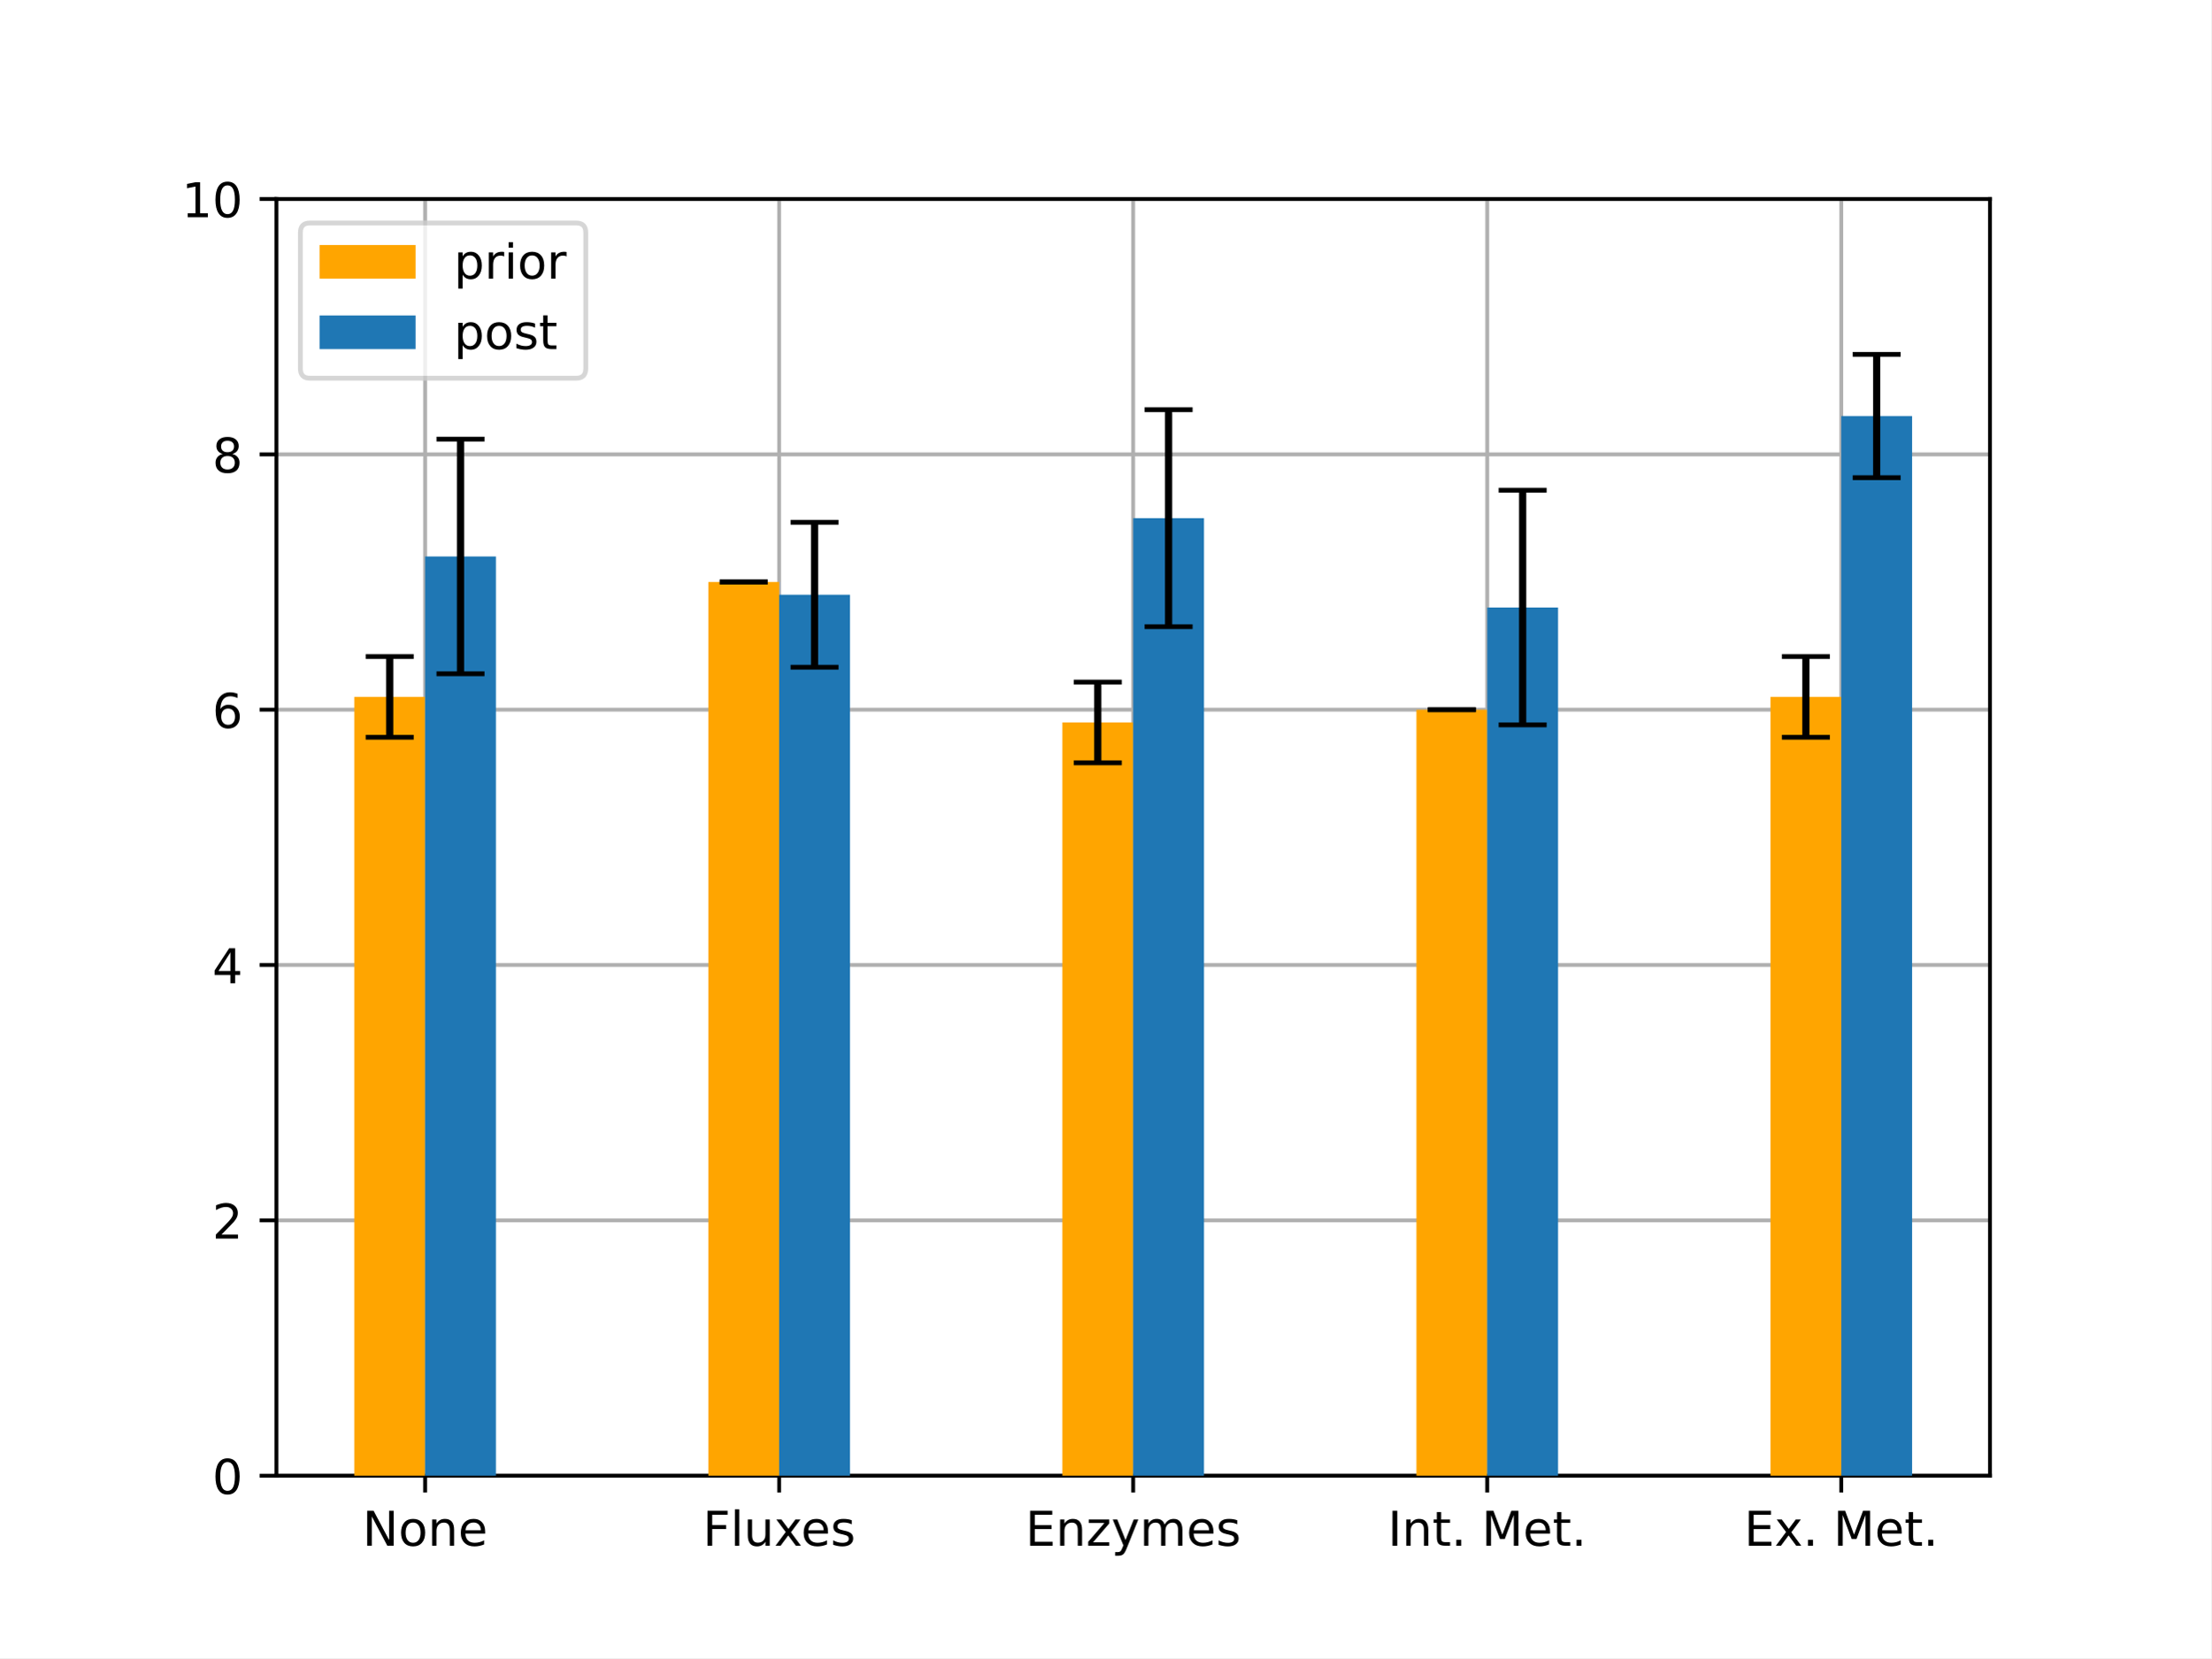
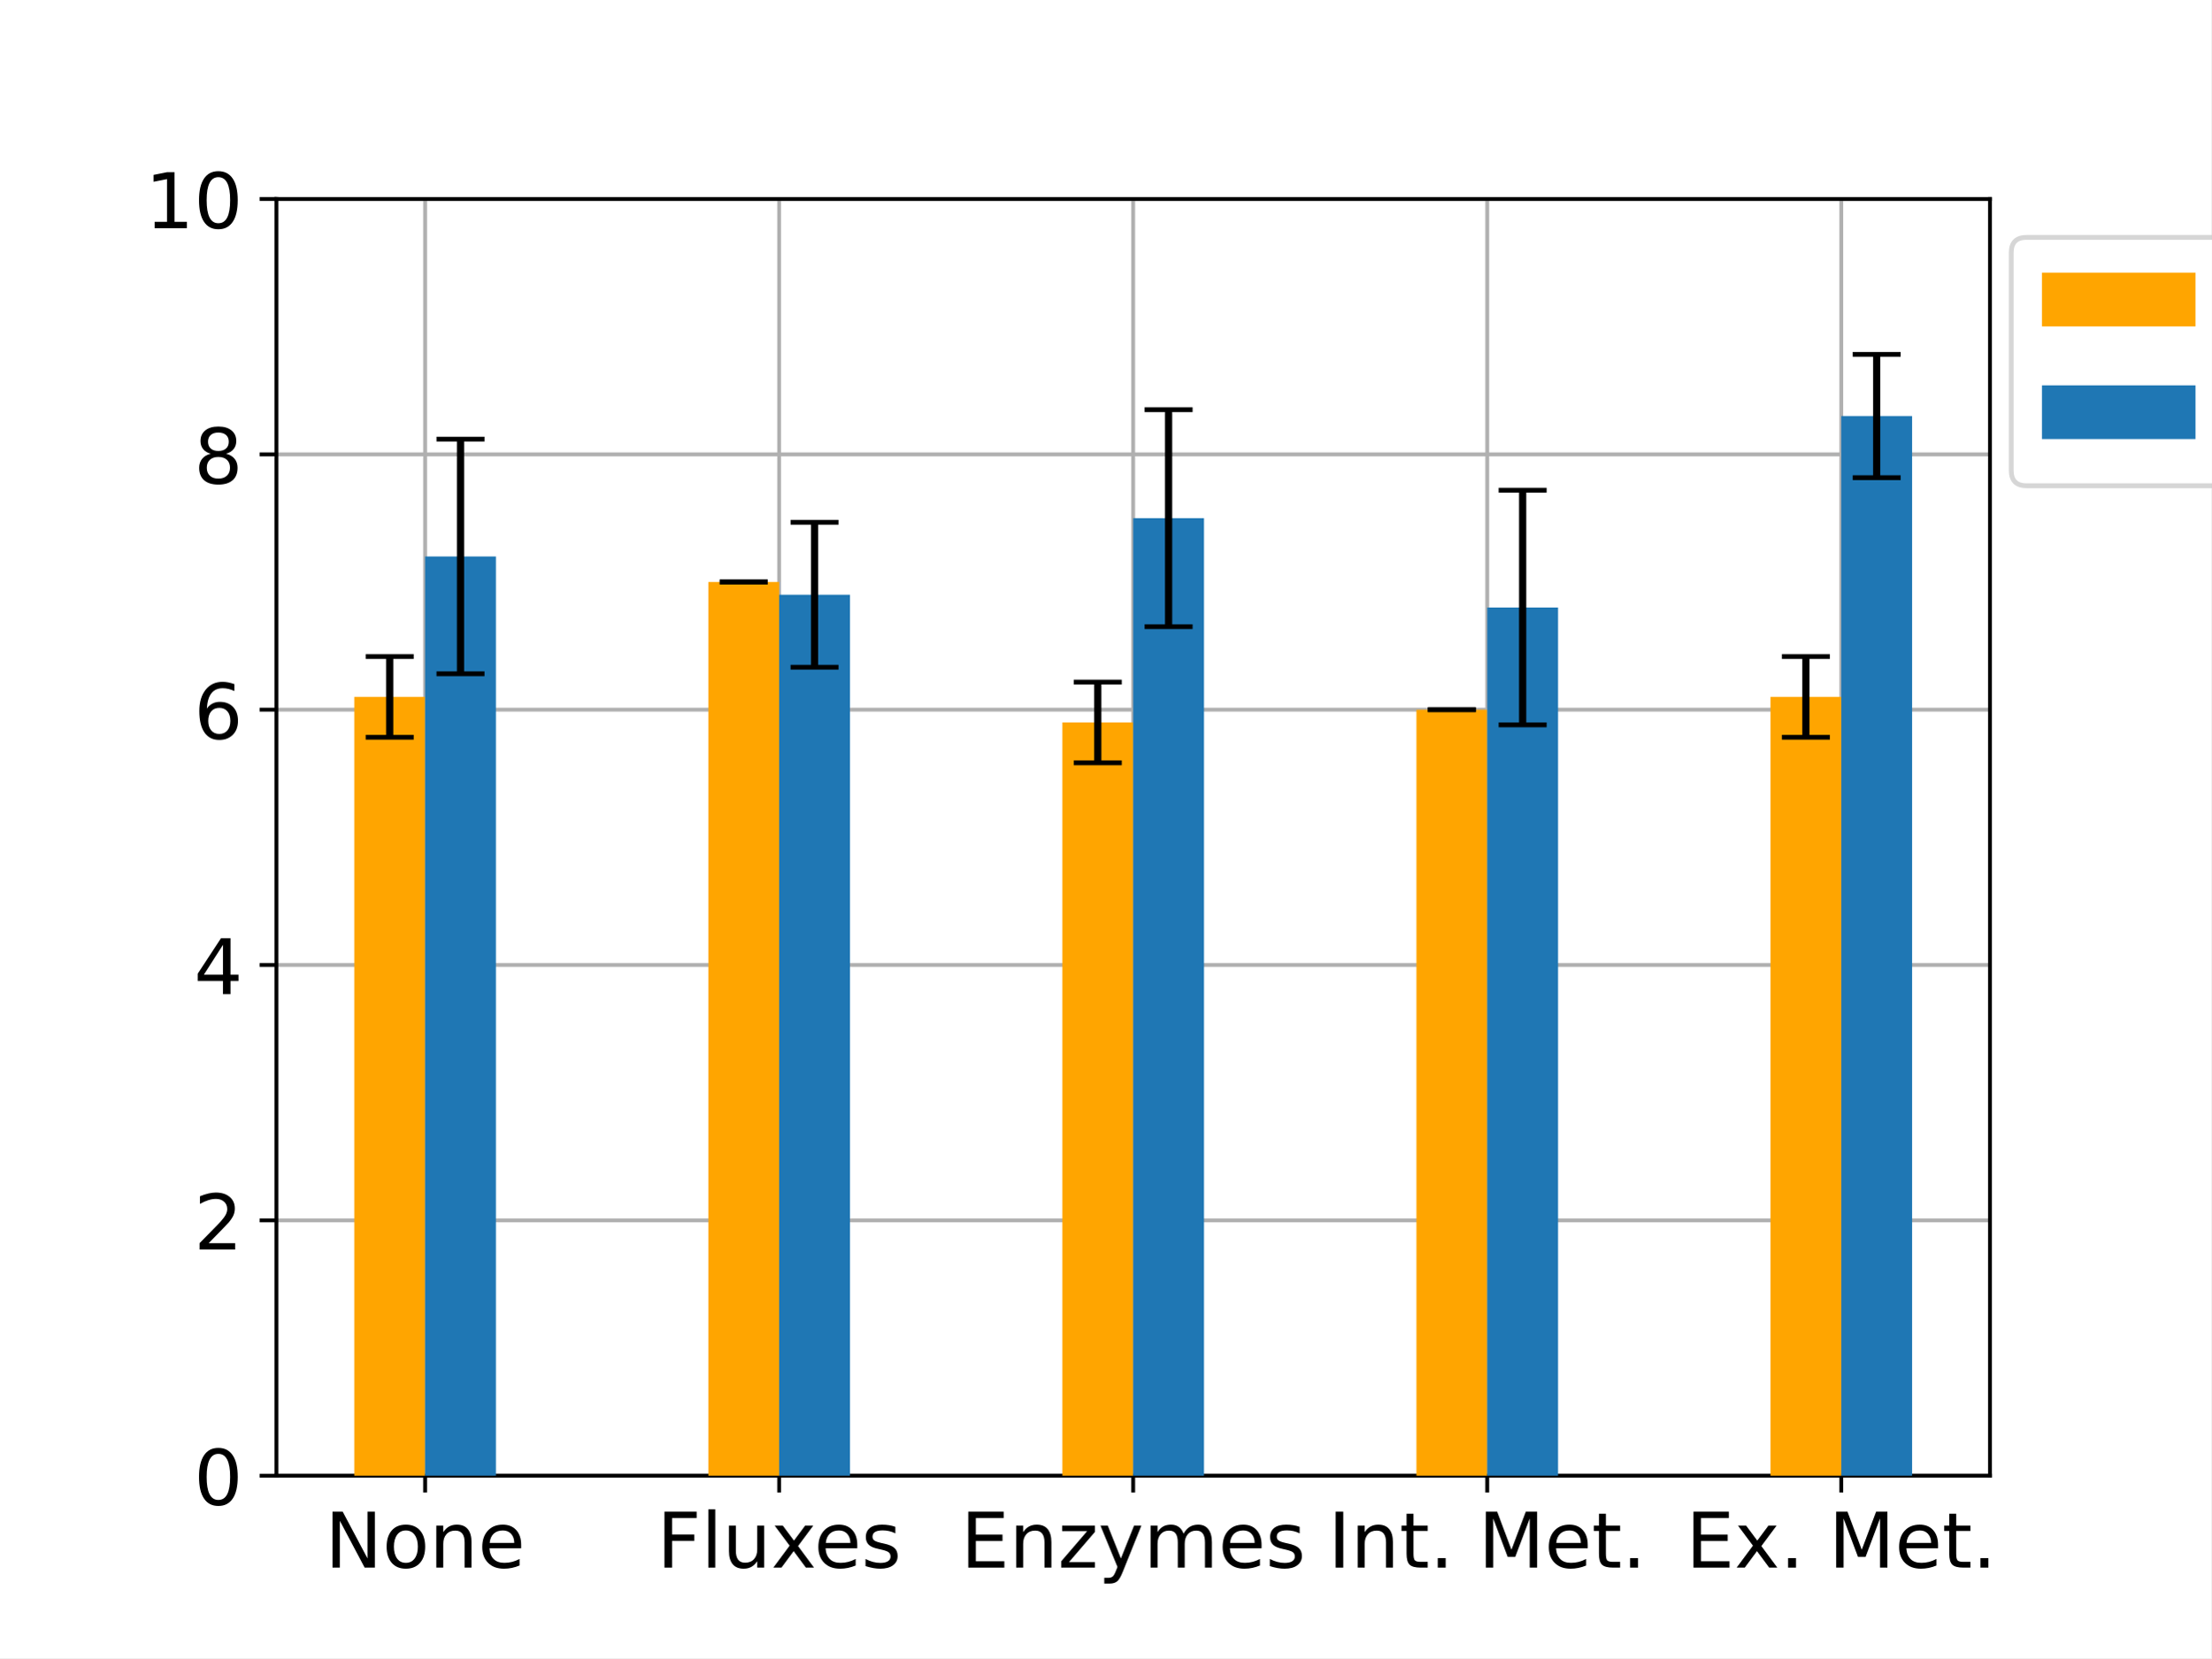
<svg xmlns="http://www.w3.org/2000/svg" xmlns:xlink="http://www.w3.org/1999/xlink" width="460.8pt" height="345.6pt" viewBox="0 0 460.8 345.6" version="1.1">
  <defs>
    <style type="text/css">*{stroke-linejoin: round; stroke-linecap: butt}</style>
  </defs>
  <g id="figure_1">
    <g id="patch_1">
      <path d="M 0 345.6  L 460.8 345.6  L 460.8 0  L 0 0  z " style="fill: #ffffff" />
    </g>
    <g id="axes_1">
      <g id="patch_2">
        <path d="M 57.6 307.584  L 414.72 307.584  L 414.72 41.472  L 57.6 41.472  z " style="fill: #ffffff" />
      </g>
      <g id="matplotlib.axis_1">
        <g id="xtick_1">
          <g id="line2d_1">
-             <path d="M 88.59 307.584  L 88.59 41.472  " clip-path="url(#p00ed1d4e71)" style="fill: none; stroke: #b0b0b0; stroke-width: 0.8; stroke-linecap: square" />
+             <path d="M 88.59 307.584  L 88.59 41.472  " clip-path="url(#p4024c26df8)" style="fill: none; stroke: #b0b0b0; stroke-width: 0.8; stroke-linecap: square" />
          </g>
          <g id="line2d_2">
            <defs>
-               <path id="md789955897" d="M 0 0  L 0 3.5  " style="stroke: #000000; stroke-width: 0.8" />
+               <path id="m2a6e22669e" d="M 0 0  L 0 3.5  " style="stroke: #000000; stroke-width: 0.8" />
            </defs>
            <g>
-               <use xlink:href="#md789955897" x="88.59" y="307.584" style="stroke: #000000; stroke-width: 0.8" />
+               <use xlink:href="#m2a6e22669e" x="88.59" y="307.584" style="stroke: #000000; stroke-width: 0.8" />
            </g>
          </g>
          <g id="text_1">
-             <g transform="translate(75.54444 322.1824) scale(0.1 -0.1)">
+             <g transform="translate(67.71725 326.7415) scale(0.16 -0.16)">
              <defs>
                <path id="DejaVuSans-4e" d="M 628 4666  L 1478 4666  L 3547 763  L 3547 4666  L 4159 4666  L 4159 0  L 3309 0  L 1241 3903  L 1241 0  L 628 0  L 628 4666  z " transform="scale(0.015625)" />
                <path id="DejaVuSans-6f" d="M 1959 3097  Q 1497 3097 1228 2736  Q 959 2375 959 1747  Q 959 1119 1226 758  Q 1494 397 1959 397  Q 2419 397 2687 759  Q 2956 1122 2956 1747  Q 2956 2369 2687 2733  Q 2419 3097 1959 3097  z M 1959 3584  Q 2709 3584 3137 3096  Q 3566 2609 3566 1747  Q 3566 888 3137 398  Q 2709 -91 1959 -91  Q 1206 -91 779 398  Q 353 888 353 1747  Q 353 2609 779 3096  Q 1206 3584 1959 3584  z " transform="scale(0.015625)" />
                <path id="DejaVuSans-6e" d="M 3513 2113  L 3513 0  L 2938 0  L 2938 2094  Q 2938 2591 2744 2837  Q 2550 3084 2163 3084  Q 1697 3084 1428 2787  Q 1159 2491 1159 1978  L 1159 0  L 581 0  L 581 3500  L 1159 3500  L 1159 2956  Q 1366 3272 1645 3428  Q 1925 3584 2291 3584  Q 2894 3584 3203 3211  Q 3513 2838 3513 2113  z " transform="scale(0.015625)" />
                <path id="DejaVuSans-65" d="M 3597 1894  L 3597 1613  L 953 1613  Q 991 1019 1311 708  Q 1631 397 2203 397  Q 2534 397 2845 478  Q 3156 559 3463 722  L 3463 178  Q 3153 47 2828 -22  Q 2503 -91 2169 -91  Q 1331 -91 842 396  Q 353 884 353 1716  Q 353 2575 817 3079  Q 1281 3584 2069 3584  Q 2775 3584 3186 3129  Q 3597 2675 3597 1894  z M 3022 2063  Q 3016 2534 2758 2815  Q 2500 3097 2075 3097  Q 1594 3097 1305 2825  Q 1016 2553 972 2059  L 3022 2063  z " transform="scale(0.015625)" />
              </defs>
              <use xlink:href="#DejaVuSans-4e" />
              <use xlink:href="#DejaVuSans-6f" x="74.805" />
              <use xlink:href="#DejaVuSans-6e" x="135.986" />
              <use xlink:href="#DejaVuSans-65" x="199.365" />
            </g>
          </g>
        </g>
        <g id="xtick_2">
          <g id="line2d_3">
-             <path d="M 162.375 307.584  L 162.375 41.472  " clip-path="url(#p00ed1d4e71)" style="fill: none; stroke: #b0b0b0; stroke-width: 0.8; stroke-linecap: square" />
+             <path d="M 162.375 307.584  L 162.375 41.472  " clip-path="url(#p4024c26df8)" style="fill: none; stroke: #b0b0b0; stroke-width: 0.8; stroke-linecap: square" />
          </g>
          <g id="line2d_4">
            <g>
-               <use xlink:href="#md789955897" x="162.375" y="307.584" style="stroke: #000000; stroke-width: 0.8" />
+               <use xlink:href="#m2a6e22669e" x="162.375" y="307.584" style="stroke: #000000; stroke-width: 0.8" />
            </g>
          </g>
          <g id="text_2">
-             <g transform="translate(146.4569 322.1824) scale(0.1 -0.1)">
+             <g transform="translate(136.9061 326.7415) scale(0.16 -0.16)">
              <defs>
                <path id="DejaVuSans-46" d="M 628 4666  L 3309 4666  L 3309 4134  L 1259 4134  L 1259 2759  L 3109 2759  L 3109 2228  L 1259 2228  L 1259 0  L 628 0  L 628 4666  z " transform="scale(0.015625)" />
                <path id="DejaVuSans-6c" d="M 603 4863  L 1178 4863  L 1178 0  L 603 0  L 603 4863  z " transform="scale(0.015625)" />
                <path id="DejaVuSans-75" d="M 544 1381  L 544 3500  L 1119 3500  L 1119 1403  Q 1119 906 1312 657  Q 1506 409 1894 409  Q 2359 409 2629 706  Q 2900 1003 2900 1516  L 2900 3500  L 3475 3500  L 3475 0  L 2900 0  L 2900 538  Q 2691 219 2414 64  Q 2138 -91 1772 -91  Q 1169 -91 856 284  Q 544 659 544 1381  z M 1991 3584  L 1991 3584  z " transform="scale(0.015625)" />
                <path id="DejaVuSans-78" d="M 3513 3500  L 2247 1797  L 3578 0  L 2900 0  L 1881 1375  L 863 0  L 184 0  L 1544 1831  L 300 3500  L 978 3500  L 1906 2253  L 2834 3500  L 3513 3500  z " transform="scale(0.015625)" />
                <path id="DejaVuSans-73" d="M 2834 3397  L 2834 2853  Q 2591 2978 2328 3040  Q 2066 3103 1784 3103  Q 1356 3103 1142 2972  Q 928 2841 928 2578  Q 928 2378 1081 2264  Q 1234 2150 1697 2047  L 1894 2003  Q 2506 1872 2764 1633  Q 3022 1394 3022 966  Q 3022 478 2636 193  Q 2250 -91 1575 -91  Q 1294 -91 989 -36  Q 684 19 347 128  L 347 722  Q 666 556 975 473  Q 1284 391 1588 391  Q 1994 391 2212 530  Q 2431 669 2431 922  Q 2431 1156 2273 1281  Q 2116 1406 1581 1522  L 1381 1569  Q 847 1681 609 1914  Q 372 2147 372 2553  Q 372 3047 722 3315  Q 1072 3584 1716 3584  Q 2034 3584 2315 3537  Q 2597 3491 2834 3397  z " transform="scale(0.015625)" />
              </defs>
              <use xlink:href="#DejaVuSans-46" />
              <use xlink:href="#DejaVuSans-6c" x="57.52" />
              <use xlink:href="#DejaVuSans-75" x="85.303" />
              <use xlink:href="#DejaVuSans-78" x="148.682" />
              <use xlink:href="#DejaVuSans-65" x="204.736" />
              <use xlink:href="#DejaVuSans-73" x="266.26" />
            </g>
          </g>
        </g>
        <g id="xtick_3">
          <g id="line2d_5">
-             <path d="M 236.16 307.584  L 236.16 41.472  " clip-path="url(#p00ed1d4e71)" style="fill: none; stroke: #b0b0b0; stroke-width: 0.8; stroke-linecap: square" />
+             <path d="M 236.16 307.584  L 236.16 41.472  " clip-path="url(#p4024c26df8)" style="fill: none; stroke: #b0b0b0; stroke-width: 0.8; stroke-linecap: square" />
          </g>
          <g id="line2d_6">
            <g>
-               <use xlink:href="#md789955897" x="236.16" y="307.584" style="stroke: #000000; stroke-width: 0.8" />
+               <use xlink:href="#m2a6e22669e" x="236.16" y="307.584" style="stroke: #000000; stroke-width: 0.8" />
            </g>
          </g>
          <g id="text_3">
-             <g transform="translate(213.6967 322.1824) scale(0.1 -0.1)">
+             <g transform="translate(200.2188 326.7415) scale(0.16 -0.16)">
              <defs>
                <path id="DejaVuSans-45" d="M 628 4666  L 3578 4666  L 3578 4134  L 1259 4134  L 1259 2753  L 3481 2753  L 3481 2222  L 1259 2222  L 1259 531  L 3634 531  L 3634 0  L 628 0  L 628 4666  z " transform="scale(0.015625)" />
                <path id="DejaVuSans-7a" d="M 353 3500  L 3084 3500  L 3084 2975  L 922 459  L 3084 459  L 3084 0  L 275 0  L 275 525  L 2438 3041  L 353 3041  L 353 3500  z " transform="scale(0.015625)" />
                <path id="DejaVuSans-79" d="M 2059 -325  Q 1816 -950 1584 -1140  Q 1353 -1331 966 -1331  L 506 -1331  L 506 -850  L 844 -850  Q 1081 -850 1212 -737  Q 1344 -625 1503 -206  L 1606 56  L 191 3500  L 800 3500  L 1894 763  L 2988 3500  L 3597 3500  L 2059 -325  z " transform="scale(0.015625)" />
                <path id="DejaVuSans-6d" d="M 3328 2828  Q 3544 3216 3844 3400  Q 4144 3584 4550 3584  Q 5097 3584 5394 3201  Q 5691 2819 5691 2113  L 5691 0  L 5113 0  L 5113 2094  Q 5113 2597 4934 2840  Q 4756 3084 4391 3084  Q 3944 3084 3684 2787  Q 3425 2491 3425 1978  L 3425 0  L 2847 0  L 2847 2094  Q 2847 2600 2669 2842  Q 2491 3084 2119 3084  Q 1678 3084 1418 2786  Q 1159 2488 1159 1978  L 1159 0  L 581 0  L 581 3500  L 1159 3500  L 1159 2956  Q 1356 3278 1631 3431  Q 1906 3584 2284 3584  Q 2666 3584 2933 3390  Q 3200 3197 3328 2828  z " transform="scale(0.015625)" />
              </defs>
              <use xlink:href="#DejaVuSans-45" />
              <use xlink:href="#DejaVuSans-6e" x="63.184" />
              <use xlink:href="#DejaVuSans-7a" x="126.562" />
              <use xlink:href="#DejaVuSans-79" x="179.053" />
              <use xlink:href="#DejaVuSans-6d" x="238.232" />
              <use xlink:href="#DejaVuSans-65" x="335.645" />
              <use xlink:href="#DejaVuSans-73" x="397.168" />
            </g>
          </g>
        </g>
        <g id="xtick_4">
          <g id="line2d_7">
-             <path d="M 309.945 307.584  L 309.945 41.472  " clip-path="url(#p00ed1d4e71)" style="fill: none; stroke: #b0b0b0; stroke-width: 0.8; stroke-linecap: square" />
+             <path d="M 309.945 307.584  L 309.945 41.472  " clip-path="url(#p4024c26df8)" style="fill: none; stroke: #b0b0b0; stroke-width: 0.8; stroke-linecap: square" />
          </g>
          <g id="line2d_8">
            <g>
-               <use xlink:href="#md789955897" x="309.945" y="307.584" style="stroke: #000000; stroke-width: 0.8" />
+               <use xlink:href="#m2a6e22669e" x="309.945" y="307.584" style="stroke: #000000; stroke-width: 0.8" />
            </g>
          </g>
          <g id="text_4">
-             <g transform="translate(289.2232 322.1824) scale(0.1 -0.1)">
+             <g transform="translate(276.7901 326.7415) scale(0.16 -0.16)">
              <defs>
                <path id="DejaVuSans-49" d="M 628 4666  L 1259 4666  L 1259 0  L 628 0  L 628 4666  z " transform="scale(0.015625)" />
                <path id="DejaVuSans-74" d="M 1172 4494  L 1172 3500  L 2356 3500  L 2356 3053  L 1172 3053  L 1172 1153  Q 1172 725 1289 603  Q 1406 481 1766 481  L 2356 481  L 2356 0  L 1766 0  Q 1100 0 847 248  Q 594 497 594 1153  L 594 3053  L 172 3053  L 172 3500  L 594 3500  L 594 4494  L 1172 4494  z " transform="scale(0.015625)" />
                <path id="DejaVuSans-2e" d="M 684 794  L 1344 794  L 1344 0  L 684 0  L 684 794  z " transform="scale(0.015625)" />
                <path id="DejaVuSans-20" transform="scale(0.015625)" />
                <path id="DejaVuSans-4d" d="M 628 4666  L 1569 4666  L 2759 1491  L 3956 4666  L 4897 4666  L 4897 0  L 4281 0  L 4281 4097  L 3078 897  L 2444 897  L 1241 4097  L 1241 0  L 628 0  L 628 4666  z " transform="scale(0.015625)" />
              </defs>
              <use xlink:href="#DejaVuSans-49" />
              <use xlink:href="#DejaVuSans-6e" x="29.492" />
              <use xlink:href="#DejaVuSans-74" x="92.871" />
              <use xlink:href="#DejaVuSans-2e" x="132.08" />
              <use xlink:href="#DejaVuSans-20" x="163.867" />
              <use xlink:href="#DejaVuSans-4d" x="195.654" />
              <use xlink:href="#DejaVuSans-65" x="281.934" />
              <use xlink:href="#DejaVuSans-74" x="343.457" />
              <use xlink:href="#DejaVuSans-2e" x="382.666" />
            </g>
          </g>
        </g>
        <g id="xtick_5">
          <g id="line2d_9">
-             <path d="M 383.73 307.584  L 383.73 41.472  " clip-path="url(#p00ed1d4e71)" style="fill: none; stroke: #b0b0b0; stroke-width: 0.8; stroke-linecap: square" />
+             <path d="M 383.73 307.584  L 383.73 41.472  " clip-path="url(#p4024c26df8)" style="fill: none; stroke: #b0b0b0; stroke-width: 0.8; stroke-linecap: square" />
          </g>
          <g id="line2d_10">
            <g>
-               <use xlink:href="#md789955897" x="383.73" y="307.584" style="stroke: #000000; stroke-width: 0.8" />
+               <use xlink:href="#m2a6e22669e" x="383.73" y="307.584" style="stroke: #000000; stroke-width: 0.8" />
            </g>
          </g>
          <g id="text_5">
-             <g transform="translate(363.4935 322.1824) scale(0.1 -0.1)">
+             <g transform="translate(351.3515 326.7415) scale(0.16 -0.16)">
              <use xlink:href="#DejaVuSans-45" />
              <use xlink:href="#DejaVuSans-78" x="63.184" />
              <use xlink:href="#DejaVuSans-2e" x="122.363" />
              <use xlink:href="#DejaVuSans-20" x="154.15" />
              <use xlink:href="#DejaVuSans-4d" x="185.938" />
              <use xlink:href="#DejaVuSans-65" x="272.217" />
              <use xlink:href="#DejaVuSans-74" x="333.74" />
              <use xlink:href="#DejaVuSans-2e" x="372.949" />
            </g>
          </g>
        </g>
      </g>
      <g id="matplotlib.axis_2">
        <g id="ytick_1">
          <g id="line2d_11">
-             <path d="M 57.6 307.584  L 414.72 307.584  " clip-path="url(#p00ed1d4e71)" style="fill: none; stroke: #b0b0b0; stroke-width: 0.8; stroke-linecap: square" />
+             <path d="M 57.6 307.584  L 414.72 307.584  " clip-path="url(#p4024c26df8)" style="fill: none; stroke: #b0b0b0; stroke-width: 0.8; stroke-linecap: square" />
          </g>
          <g id="line2d_12">
            <defs>
-               <path id="m2daf6166e7" d="M 0 0  L -3.5 0  " style="stroke: #000000; stroke-width: 0.8" />
+               <path id="m7ea36bc6ee" d="M 0 0  L -3.5 0  " style="stroke: #000000; stroke-width: 0.8" />
            </defs>
            <g>
-               <use xlink:href="#m2daf6166e7" x="57.6" y="307.584" style="stroke: #000000; stroke-width: 0.8" />
+               <use xlink:href="#m7ea36bc6ee" x="57.6" y="307.584" style="stroke: #000000; stroke-width: 0.8" />
            </g>
          </g>
          <g id="text_6">
-             <g transform="translate(44.2375 311.3832) scale(0.1 -0.1)">
+             <g transform="translate(40.42 313.6628) scale(0.16 -0.16)">
              <defs>
                <path id="DejaVuSans-30" d="M 2034 4250  Q 1547 4250 1301 3770  Q 1056 3291 1056 2328  Q 1056 1369 1301 889  Q 1547 409 2034 409  Q 2525 409 2770 889  Q 3016 1369 3016 2328  Q 3016 3291 2770 3770  Q 2525 4250 2034 4250  z M 2034 4750  Q 2819 4750 3233 4129  Q 3647 3509 3647 2328  Q 3647 1150 3233 529  Q 2819 -91 2034 -91  Q 1250 -91 836 529  Q 422 1150 422 2328  Q 422 3509 836 4129  Q 1250 4750 2034 4750  z " transform="scale(0.015625)" />
              </defs>
              <use xlink:href="#DejaVuSans-30" />
            </g>
          </g>
        </g>
        <g id="ytick_2">
          <g id="line2d_13">
-             <path d="M 57.6 254.362  L 414.72 254.362  " clip-path="url(#p00ed1d4e71)" style="fill: none; stroke: #b0b0b0; stroke-width: 0.8; stroke-linecap: square" />
+             <path d="M 57.6 254.362  L 414.72 254.362  " clip-path="url(#p4024c26df8)" style="fill: none; stroke: #b0b0b0; stroke-width: 0.8; stroke-linecap: square" />
          </g>
          <g id="line2d_14">
            <g>
-               <use xlink:href="#m2daf6166e7" x="57.6" y="254.362" style="stroke: #000000; stroke-width: 0.8" />
+               <use xlink:href="#m7ea36bc6ee" x="57.6" y="254.362" style="stroke: #000000; stroke-width: 0.8" />
            </g>
          </g>
          <g id="text_7">
-             <g transform="translate(44.2375 258.1608) scale(0.1 -0.1)">
+             <g transform="translate(40.42 260.4404) scale(0.16 -0.16)">
              <defs>
                <path id="DejaVuSans-32" d="M 1228 531  L 3431 531  L 3431 0  L 469 0  L 469 531  Q 828 903 1448 1529  Q 2069 2156 2228 2338  Q 2531 2678 2651 2914  Q 2772 3150 2772 3378  Q 2772 3750 2511 3984  Q 2250 4219 1831 4219  Q 1534 4219 1204 4116  Q 875 4013 500 3803  L 500 4441  Q 881 4594 1212 4672  Q 1544 4750 1819 4750  Q 2544 4750 2975 4387  Q 3406 4025 3406 3419  Q 3406 3131 3298 2873  Q 3191 2616 2906 2266  Q 2828 2175 2409 1742  Q 1991 1309 1228 531  z " transform="scale(0.015625)" />
              </defs>
              <use xlink:href="#DejaVuSans-32" />
            </g>
          </g>
        </g>
        <g id="ytick_3">
          <g id="line2d_15">
-             <path d="M 57.6 201.139  L 414.72 201.139  " clip-path="url(#p00ed1d4e71)" style="fill: none; stroke: #b0b0b0; stroke-width: 0.8; stroke-linecap: square" />
+             <path d="M 57.6 201.139  L 414.72 201.139  " clip-path="url(#p4024c26df8)" style="fill: none; stroke: #b0b0b0; stroke-width: 0.8; stroke-linecap: square" />
          </g>
          <g id="line2d_16">
            <g>
-               <use xlink:href="#m2daf6166e7" x="57.6" y="201.139" style="stroke: #000000; stroke-width: 0.8" />
+               <use xlink:href="#m7ea36bc6ee" x="57.6" y="201.139" style="stroke: #000000; stroke-width: 0.8" />
            </g>
          </g>
          <g id="text_8">
-             <g transform="translate(44.2375 204.9384) scale(0.1 -0.1)">
+             <g transform="translate(40.42 207.218) scale(0.16 -0.16)">
              <defs>
                <path id="DejaVuSans-34" d="M 2419 4116  L 825 1625  L 2419 1625  L 2419 4116  z M 2253 4666  L 3047 4666  L 3047 1625  L 3713 1625  L 3713 1100  L 3047 1100  L 3047 0  L 2419 0  L 2419 1100  L 313 1100  L 313 1709  L 2253 4666  z " transform="scale(0.015625)" />
              </defs>
              <use xlink:href="#DejaVuSans-34" />
            </g>
          </g>
        </g>
        <g id="ytick_4">
          <g id="line2d_17">
-             <path d="M 57.6 147.917  L 414.72 147.917  " clip-path="url(#p00ed1d4e71)" style="fill: none; stroke: #b0b0b0; stroke-width: 0.8; stroke-linecap: square" />
+             <path d="M 57.6 147.917  L 414.72 147.917  " clip-path="url(#p4024c26df8)" style="fill: none; stroke: #b0b0b0; stroke-width: 0.8; stroke-linecap: square" />
          </g>
          <g id="line2d_18">
            <g>
-               <use xlink:href="#m2daf6166e7" x="57.6" y="147.917" style="stroke: #000000; stroke-width: 0.8" />
+               <use xlink:href="#m7ea36bc6ee" x="57.6" y="147.917" style="stroke: #000000; stroke-width: 0.8" />
            </g>
          </g>
          <g id="text_9">
-             <g transform="translate(44.2375 151.716) scale(0.1 -0.1)">
+             <g transform="translate(40.42 153.9956) scale(0.16 -0.16)">
              <defs>
                <path id="DejaVuSans-36" d="M 2113 2584  Q 1688 2584 1439 2293  Q 1191 2003 1191 1497  Q 1191 994 1439 701  Q 1688 409 2113 409  Q 2538 409 2786 701  Q 3034 994 3034 1497  Q 3034 2003 2786 2293  Q 2538 2584 2113 2584  z M 3366 4563  L 3366 3988  Q 3128 4100 2886 4159  Q 2644 4219 2406 4219  Q 1781 4219 1451 3797  Q 1122 3375 1075 2522  Q 1259 2794 1537 2939  Q 1816 3084 2150 3084  Q 2853 3084 3261 2657  Q 3669 2231 3669 1497  Q 3669 778 3244 343  Q 2819 -91 2113 -91  Q 1303 -91 875 529  Q 447 1150 447 2328  Q 447 3434 972 4092  Q 1497 4750 2381 4750  Q 2619 4750 2861 4703  Q 3103 4656 3366 4563  z " transform="scale(0.015625)" />
              </defs>
              <use xlink:href="#DejaVuSans-36" />
            </g>
          </g>
        </g>
        <g id="ytick_5">
          <g id="line2d_19">
-             <path d="M 57.6 94.694  L 414.72 94.694  " clip-path="url(#p00ed1d4e71)" style="fill: none; stroke: #b0b0b0; stroke-width: 0.8; stroke-linecap: square" />
+             <path d="M 57.6 94.694  L 414.72 94.694  " clip-path="url(#p4024c26df8)" style="fill: none; stroke: #b0b0b0; stroke-width: 0.8; stroke-linecap: square" />
          </g>
          <g id="line2d_20">
            <g>
-               <use xlink:href="#m2daf6166e7" x="57.6" y="94.694" style="stroke: #000000; stroke-width: 0.8" />
+               <use xlink:href="#m7ea36bc6ee" x="57.6" y="94.694" style="stroke: #000000; stroke-width: 0.8" />
            </g>
          </g>
          <g id="text_10">
-             <g transform="translate(44.2375 98.49362) scale(0.1 -0.1)">
+             <g transform="translate(40.42 100.7732) scale(0.16 -0.16)">
              <defs>
                <path id="DejaVuSans-38" d="M 2034 2216  Q 1584 2216 1326 1975  Q 1069 1734 1069 1313  Q 1069 891 1326 650  Q 1584 409 2034 409  Q 2484 409 2743 651  Q 3003 894 3003 1313  Q 3003 1734 2745 1975  Q 2488 2216 2034 2216  z M 1403 2484  Q 997 2584 770 2862  Q 544 3141 544 3541  Q 544 4100 942 4425  Q 1341 4750 2034 4750  Q 2731 4750 3128 4425  Q 3525 4100 3525 3541  Q 3525 3141 3298 2862  Q 3072 2584 2669 2484  Q 3125 2378 3379 2068  Q 3634 1759 3634 1313  Q 3634 634 3220 271  Q 2806 -91 2034 -91  Q 1263 -91 848 271  Q 434 634 434 1313  Q 434 1759 690 2068  Q 947 2378 1403 2484  z M 1172 3481  Q 1172 3119 1398 2916  Q 1625 2713 2034 2713  Q 2441 2713 2670 2916  Q 2900 3119 2900 3481  Q 2900 3844 2670 4047  Q 2441 4250 2034 4250  Q 1625 4250 1398 4047  Q 1172 3844 1172 3481  z " transform="scale(0.015625)" />
              </defs>
              <use xlink:href="#DejaVuSans-38" />
            </g>
          </g>
        </g>
        <g id="ytick_6">
          <g id="line2d_21">
-             <path d="M 57.6 41.472  L 414.72 41.472  " clip-path="url(#p00ed1d4e71)" style="fill: none; stroke: #b0b0b0; stroke-width: 0.8; stroke-linecap: square" />
+             <path d="M 57.6 41.472  L 414.72 41.472  " clip-path="url(#p4024c26df8)" style="fill: none; stroke: #b0b0b0; stroke-width: 0.8; stroke-linecap: square" />
          </g>
          <g id="line2d_22">
            <g>
-               <use xlink:href="#m2daf6166e7" x="57.6" y="41.472" style="stroke: #000000; stroke-width: 0.8" />
+               <use xlink:href="#m7ea36bc6ee" x="57.6" y="41.472" style="stroke: #000000; stroke-width: 0.8" />
            </g>
          </g>
          <g id="text_11">
-             <g transform="translate(37.875 45.27122) scale(0.1 -0.1)">
+             <g transform="translate(30.24 47.55075) scale(0.16 -0.16)">
              <defs>
                <path id="DejaVuSans-31" d="M 794 531  L 1825 531  L 1825 4091  L 703 3866  L 703 4441  L 1819 4666  L 2450 4666  L 2450 531  L 3481 531  L 3481 0  L 794 0  L 794 531  z " transform="scale(0.015625)" />
              </defs>
              <use xlink:href="#DejaVuSans-31" />
              <use xlink:href="#DejaVuSans-30" x="63.623" />
            </g>
          </g>
        </g>
      </g>
      <g id="patch_3">
        <path d="M 57.6 307.584  L 57.6 41.472  " style="fill: none; stroke: #000000; stroke-width: 0.8; stroke-linejoin: miter; stroke-linecap: square" />
      </g>
      <g id="patch_4">
        <path d="M 414.72 307.584  L 414.72 41.472  " style="fill: none; stroke: #000000; stroke-width: 0.8; stroke-linejoin: miter; stroke-linecap: square" />
      </g>
      <g id="patch_5">
        <path d="M 57.6 307.584  L 414.72 307.584  " style="fill: none; stroke: #000000; stroke-width: 0.8; stroke-linejoin: miter; stroke-linecap: square" />
      </g>
      <g id="patch_6">
        <path d="M 57.6 41.472  L 414.72 41.472  " style="fill: none; stroke: #000000; stroke-width: 0.8; stroke-linejoin: miter; stroke-linecap: square" />
      </g>
      <g id="legend_1">
        <g id="patch_7">
-           <path d="M 64.6 78.828  L 120.067 78.828  Q 122.067 78.828 122.067 76.828  L 122.067 48.472  Q 122.067 46.472 120.067 46.472  L 64.6 46.472  Q 62.6 46.472 62.6 48.472  L 62.6 76.828  Q 62.6 78.828 64.6 78.828  z " style="fill: #ffffff; opacity: 0.8; stroke: #cccccc; stroke-linejoin: miter" />
+           <path d="M 422.349 101.242  L 511.096 101.242  Q 514.296 101.242 514.296 98.042  L 514.296 52.672  Q 514.296 49.472 511.096 49.472  L 422.349 49.472  Q 419.149 49.472 419.149 52.672  L 419.149 98.042  Q 419.149 101.242 422.349 101.242  z " style="fill: #ffffff; opacity: 0.8; stroke: #cccccc; stroke-linejoin: miter" />
        </g>
        <g id="patch_8">
-           <path d="M 66.6 58.07  L 86.6 58.07  L 86.6 51.07  L 66.6 51.07  z " style="fill: #ffa500" />
+           <path d="M 425.549 68.029  L 457.549 68.029  L 457.549 56.83  L 425.549 56.83  z " style="fill: #ffa500" />
        </g>
        <g id="text_12">
-           <g transform="translate(94.6 58.07044) scale(0.1 -0.1)">
+           <g transform="translate(470.3488 68.0295) scale(0.16 -0.16)">
            <defs>
              <path id="DejaVuSans-70" d="M 1159 525  L 1159 -1331  L 581 -1331  L 581 3500  L 1159 3500  L 1159 2969  Q 1341 3281 1617 3432  Q 1894 3584 2278 3584  Q 2916 3584 3314 3078  Q 3713 2572 3713 1747  Q 3713 922 3314 415  Q 2916 -91 2278 -91  Q 1894 -91 1617 61  Q 1341 213 1159 525  z M 3116 1747  Q 3116 2381 2855 2742  Q 2594 3103 2138 3103  Q 1681 3103 1420 2742  Q 1159 2381 1159 1747  Q 1159 1113 1420 752  Q 1681 391 2138 391  Q 2594 391 2855 752  Q 3116 1113 3116 1747  z " transform="scale(0.015625)" />
              <path id="DejaVuSans-72" d="M 2631 2963  Q 2534 3019 2420 3045  Q 2306 3072 2169 3072  Q 1681 3072 1420 2755  Q 1159 2438 1159 1844  L 1159 0  L 581 0  L 581 3500  L 1159 3500  L 1159 2956  Q 1341 3275 1631 3429  Q 1922 3584 2338 3584  Q 2397 3584 2469 3576  Q 2541 3569 2628 3553  L 2631 2963  z " transform="scale(0.015625)" />
              <path id="DejaVuSans-69" d="M 603 3500  L 1178 3500  L 1178 0  L 603 0  L 603 3500  z M 603 4863  L 1178 4863  L 1178 4134  L 603 4134  L 603 4863  z " transform="scale(0.015625)" />
            </defs>
            <use xlink:href="#DejaVuSans-70" />
            <use xlink:href="#DejaVuSans-72" x="63.477" />
            <use xlink:href="#DejaVuSans-69" x="104.59" />
            <use xlink:href="#DejaVuSans-6f" x="132.373" />
            <use xlink:href="#DejaVuSans-72" x="193.555" />
          </g>
        </g>
        <g id="patch_9">
-           <path d="M 66.6 72.749  L 86.6 72.749  L 86.6 65.749  L 66.6 65.749  z " style="fill: #1f77b4" />
+           <path d="M 425.549 91.514  L 457.549 91.514  L 457.549 80.314  L 425.549 80.314  z " style="fill: #1f77b4" />
        </g>
        <g id="text_13">
-           <g transform="translate(94.6 72.74856) scale(0.1 -0.1)">
+           <g transform="translate(470.3488 91.5145) scale(0.16 -0.16)">
            <use xlink:href="#DejaVuSans-70" />
            <use xlink:href="#DejaVuSans-6f" x="63.477" />
            <use xlink:href="#DejaVuSans-73" x="124.658" />
            <use xlink:href="#DejaVuSans-74" x="176.758" />
          </g>
        </g>
      </g>
      <g id="patch_10">
-         <path d="M 73.833 307.584  L 88.59 307.584  L 88.59 145.256  L 73.833 145.256  z " clip-path="url(#p00ed1d4e71)" style="fill: #ffa500" />
+         <path d="M 73.833 307.584  L 88.59 307.584  L 88.59 145.256  L 73.833 145.256  z " clip-path="url(#p4024c26df8)" style="fill: #ffa500" />
      </g>
      <g id="patch_11">
-         <path d="M 147.618 307.584  L 162.375 307.584  L 162.375 121.306  L 147.618 121.306  z " clip-path="url(#p00ed1d4e71)" style="fill: #ffa500" />
+         <path d="M 147.618 307.584  L 162.375 307.584  L 162.375 121.306  L 147.618 121.306  z " clip-path="url(#p4024c26df8)" style="fill: #ffa500" />
      </g>
      <g id="patch_12">
-         <path d="M 221.403 307.584  L 236.16 307.584  L 236.16 150.578  L 221.403 150.578  z " clip-path="url(#p00ed1d4e71)" style="fill: #ffa500" />
+         <path d="M 221.403 307.584  L 236.16 307.584  L 236.16 150.578  L 221.403 150.578  z " clip-path="url(#p4024c26df8)" style="fill: #ffa500" />
      </g>
      <g id="patch_13">
-         <path d="M 295.188 307.584  L 309.945 307.584  L 309.945 147.917  L 295.188 147.917  z " clip-path="url(#p00ed1d4e71)" style="fill: #ffa500" />
+         <path d="M 295.188 307.584  L 309.945 307.584  L 309.945 147.917  L 295.188 147.917  z " clip-path="url(#p4024c26df8)" style="fill: #ffa500" />
      </g>
      <g id="patch_14">
-         <path d="M 368.973 307.584  L 383.73 307.584  L 383.73 145.256  L 368.973 145.256  z " clip-path="url(#p00ed1d4e71)" style="fill: #ffa500" />
+         <path d="M 368.973 307.584  L 383.73 307.584  L 383.73 145.256  L 368.973 145.256  z " clip-path="url(#p4024c26df8)" style="fill: #ffa500" />
      </g>
      <g id="patch_15">
-         <path d="M 88.59 307.584  L 103.347 307.584  L 103.347 115.983  L 88.59 115.983  z " clip-path="url(#p00ed1d4e71)" style="fill: #1f77b4" />
+         <path d="M 88.59 307.584  L 103.347 307.584  L 103.347 115.983  L 88.59 115.983  z " clip-path="url(#p4024c26df8)" style="fill: #1f77b4" />
      </g>
      <g id="patch_16">
-         <path d="M 162.375 307.584  L 177.132 307.584  L 177.132 123.967  L 162.375 123.967  z " clip-path="url(#p00ed1d4e71)" style="fill: #1f77b4" />
+         <path d="M 162.375 307.584  L 177.132 307.584  L 177.132 123.967  L 162.375 123.967  z " clip-path="url(#p4024c26df8)" style="fill: #1f77b4" />
      </g>
      <g id="patch_17">
-         <path d="M 236.16 307.584  L 250.917 307.584  L 250.917 108  L 236.16 108  z " clip-path="url(#p00ed1d4e71)" style="fill: #1f77b4" />
+         <path d="M 236.16 307.584  L 250.917 307.584  L 250.917 108  L 236.16 108  z " clip-path="url(#p4024c26df8)" style="fill: #1f77b4" />
      </g>
      <g id="patch_18">
-         <path d="M 309.945 307.584  L 324.702 307.584  L 324.702 126.628  L 309.945 126.628  z " clip-path="url(#p00ed1d4e71)" style="fill: #1f77b4" />
+         <path d="M 309.945 307.584  L 324.702 307.584  L 324.702 126.628  L 309.945 126.628  z " clip-path="url(#p4024c26df8)" style="fill: #1f77b4" />
      </g>
      <g id="patch_19">
-         <path d="M 383.73 307.584  L 398.487 307.584  L 398.487 86.711  L 383.73 86.711  z " clip-path="url(#p00ed1d4e71)" style="fill: #1f77b4" />
+         <path d="M 383.73 307.584  L 398.487 307.584  L 398.487 86.711  L 383.73 86.711  z " clip-path="url(#p4024c26df8)" style="fill: #1f77b4" />
      </g>
      <g id="LineCollection_1">
-         <path d="M 81.211 153.671  L 81.211 136.84  " clip-path="url(#p00ed1d4e71)" style="fill: none; stroke: #000000; stroke-width: 1.5" />
-         <path d="M 154.996 121.306  L 154.996 121.306  " clip-path="url(#p00ed1d4e71)" style="fill: none; stroke: #000000; stroke-width: 1.5" />
-         <path d="M 228.781 158.993  L 228.781 142.163  " clip-path="url(#p00ed1d4e71)" style="fill: none; stroke: #000000; stroke-width: 1.5" />
-         <path d="M 302.567 147.917  L 302.567 147.917  " clip-path="url(#p00ed1d4e71)" style="fill: none; stroke: #000000; stroke-width: 1.5" />
-         <path d="M 376.352 153.671  L 376.352 136.84  " clip-path="url(#p00ed1d4e71)" style="fill: none; stroke: #000000; stroke-width: 1.5" />
+         <path d="M 81.211 153.671  L 81.211 136.84  " clip-path="url(#p4024c26df8)" style="fill: none; stroke: #000000; stroke-width: 1.5" />
+         <path d="M 154.996 121.306  L 154.996 121.306  " clip-path="url(#p4024c26df8)" style="fill: none; stroke: #000000; stroke-width: 1.5" />
+         <path d="M 228.781 158.993  L 228.781 142.163  " clip-path="url(#p4024c26df8)" style="fill: none; stroke: #000000; stroke-width: 1.5" />
+         <path d="M 302.567 147.917  L 302.567 147.917  " clip-path="url(#p4024c26df8)" style="fill: none; stroke: #000000; stroke-width: 1.5" />
+         <path d="M 376.352 153.671  L 376.352 136.84  " clip-path="url(#p4024c26df8)" style="fill: none; stroke: #000000; stroke-width: 1.5" />
      </g>
      <g id="line2d_23">
        <defs>
-           <path id="m34f4754acd" d="M 5 0  L -5 -0  " style="stroke: #000000" />
+           <path id="m6b85846c1b" d="M 5 0  L -5 -0  " style="stroke: #000000" />
        </defs>
-         <g clip-path="url(#p00ed1d4e71)">
-           <use xlink:href="#m34f4754acd" x="81.211" y="153.671" style="stroke: #000000" />
-           <use xlink:href="#m34f4754acd" x="154.996" y="121.306" style="stroke: #000000" />
-           <use xlink:href="#m34f4754acd" x="228.781" y="158.993" style="stroke: #000000" />
-           <use xlink:href="#m34f4754acd" x="302.567" y="147.917" style="stroke: #000000" />
-           <use xlink:href="#m34f4754acd" x="376.352" y="153.671" style="stroke: #000000" />
+         <g clip-path="url(#p4024c26df8)">
+           <use xlink:href="#m6b85846c1b" x="81.211" y="153.671" style="stroke: #000000" />
+           <use xlink:href="#m6b85846c1b" x="154.996" y="121.306" style="stroke: #000000" />
+           <use xlink:href="#m6b85846c1b" x="228.781" y="158.993" style="stroke: #000000" />
+           <use xlink:href="#m6b85846c1b" x="302.567" y="147.917" style="stroke: #000000" />
+           <use xlink:href="#m6b85846c1b" x="376.352" y="153.671" style="stroke: #000000" />
        </g>
      </g>
      <g id="line2d_24">
-         <g clip-path="url(#p00ed1d4e71)">
-           <use xlink:href="#m34f4754acd" x="81.211" y="136.84" style="stroke: #000000" />
-           <use xlink:href="#m34f4754acd" x="154.996" y="121.306" style="stroke: #000000" />
-           <use xlink:href="#m34f4754acd" x="228.781" y="142.163" style="stroke: #000000" />
-           <use xlink:href="#m34f4754acd" x="302.567" y="147.917" style="stroke: #000000" />
-           <use xlink:href="#m34f4754acd" x="376.352" y="136.84" style="stroke: #000000" />
+         <g clip-path="url(#p4024c26df8)">
+           <use xlink:href="#m6b85846c1b" x="81.211" y="136.84" style="stroke: #000000" />
+           <use xlink:href="#m6b85846c1b" x="154.996" y="121.306" style="stroke: #000000" />
+           <use xlink:href="#m6b85846c1b" x="228.781" y="142.163" style="stroke: #000000" />
+           <use xlink:href="#m6b85846c1b" x="302.567" y="147.917" style="stroke: #000000" />
+           <use xlink:href="#m6b85846c1b" x="376.352" y="136.84" style="stroke: #000000" />
        </g>
      </g>
      <g id="LineCollection_2">
-         <path d="M 95.968 140.437  L 95.968 91.529  " clip-path="url(#p00ed1d4e71)" style="fill: none; stroke: #000000; stroke-width: 1.5" />
-         <path d="M 169.753 139.072  L 169.753 108.861  " clip-path="url(#p00ed1d4e71)" style="fill: none; stroke: #000000; stroke-width: 1.5" />
-         <path d="M 243.539 130.615  L 243.539 85.385  " clip-path="url(#p00ed1d4e71)" style="fill: none; stroke: #000000; stroke-width: 1.5" />
-         <path d="M 317.324 151.082  L 317.324 102.174  " clip-path="url(#p00ed1d4e71)" style="fill: none; stroke: #000000; stroke-width: 1.5" />
-         <path d="M 391.109 99.565  L 391.109 73.857  " clip-path="url(#p00ed1d4e71)" style="fill: none; stroke: #000000; stroke-width: 1.5" />
+         <path d="M 95.968 140.437  L 95.968 91.529  " clip-path="url(#p4024c26df8)" style="fill: none; stroke: #000000; stroke-width: 1.5" />
+         <path d="M 169.753 139.072  L 169.753 108.861  " clip-path="url(#p4024c26df8)" style="fill: none; stroke: #000000; stroke-width: 1.5" />
+         <path d="M 243.539 130.615  L 243.539 85.385  " clip-path="url(#p4024c26df8)" style="fill: none; stroke: #000000; stroke-width: 1.5" />
+         <path d="M 317.324 151.082  L 317.324 102.174  " clip-path="url(#p4024c26df8)" style="fill: none; stroke: #000000; stroke-width: 1.5" />
+         <path d="M 391.109 99.565  L 391.109 73.857  " clip-path="url(#p4024c26df8)" style="fill: none; stroke: #000000; stroke-width: 1.5" />
      </g>
      <g id="line2d_25">
-         <g clip-path="url(#p00ed1d4e71)">
-           <use xlink:href="#m34f4754acd" x="95.968" y="140.437" style="stroke: #000000" />
-           <use xlink:href="#m34f4754acd" x="169.753" y="139.072" style="stroke: #000000" />
-           <use xlink:href="#m34f4754acd" x="243.539" y="130.615" style="stroke: #000000" />
-           <use xlink:href="#m34f4754acd" x="317.324" y="151.082" style="stroke: #000000" />
-           <use xlink:href="#m34f4754acd" x="391.109" y="99.565" style="stroke: #000000" />
+         <g clip-path="url(#p4024c26df8)">
+           <use xlink:href="#m6b85846c1b" x="95.968" y="140.437" style="stroke: #000000" />
+           <use xlink:href="#m6b85846c1b" x="169.753" y="139.072" style="stroke: #000000" />
+           <use xlink:href="#m6b85846c1b" x="243.539" y="130.615" style="stroke: #000000" />
+           <use xlink:href="#m6b85846c1b" x="317.324" y="151.082" style="stroke: #000000" />
+           <use xlink:href="#m6b85846c1b" x="391.109" y="99.565" style="stroke: #000000" />
        </g>
      </g>
      <g id="line2d_26">
-         <g clip-path="url(#p00ed1d4e71)">
-           <use xlink:href="#m34f4754acd" x="95.968" y="91.529" style="stroke: #000000" />
-           <use xlink:href="#m34f4754acd" x="169.753" y="108.861" style="stroke: #000000" />
-           <use xlink:href="#m34f4754acd" x="243.539" y="85.385" style="stroke: #000000" />
-           <use xlink:href="#m34f4754acd" x="317.324" y="102.174" style="stroke: #000000" />
-           <use xlink:href="#m34f4754acd" x="391.109" y="73.857" style="stroke: #000000" />
+         <g clip-path="url(#p4024c26df8)">
+           <use xlink:href="#m6b85846c1b" x="95.968" y="91.529" style="stroke: #000000" />
+           <use xlink:href="#m6b85846c1b" x="169.753" y="108.861" style="stroke: #000000" />
+           <use xlink:href="#m6b85846c1b" x="243.539" y="85.385" style="stroke: #000000" />
+           <use xlink:href="#m6b85846c1b" x="317.324" y="102.174" style="stroke: #000000" />
+           <use xlink:href="#m6b85846c1b" x="391.109" y="73.857" style="stroke: #000000" />
        </g>
      </g>
      <g id="line2d_27" />
      <g id="line2d_28" />
    </g>
  </g>
  <defs>
-     <clipPath id="p00ed1d4e71">
+     <clipPath id="p4024c26df8">
      <rect x="57.6" y="41.472" width="357.12" height="266.112" />
    </clipPath>
  </defs>
</svg>
